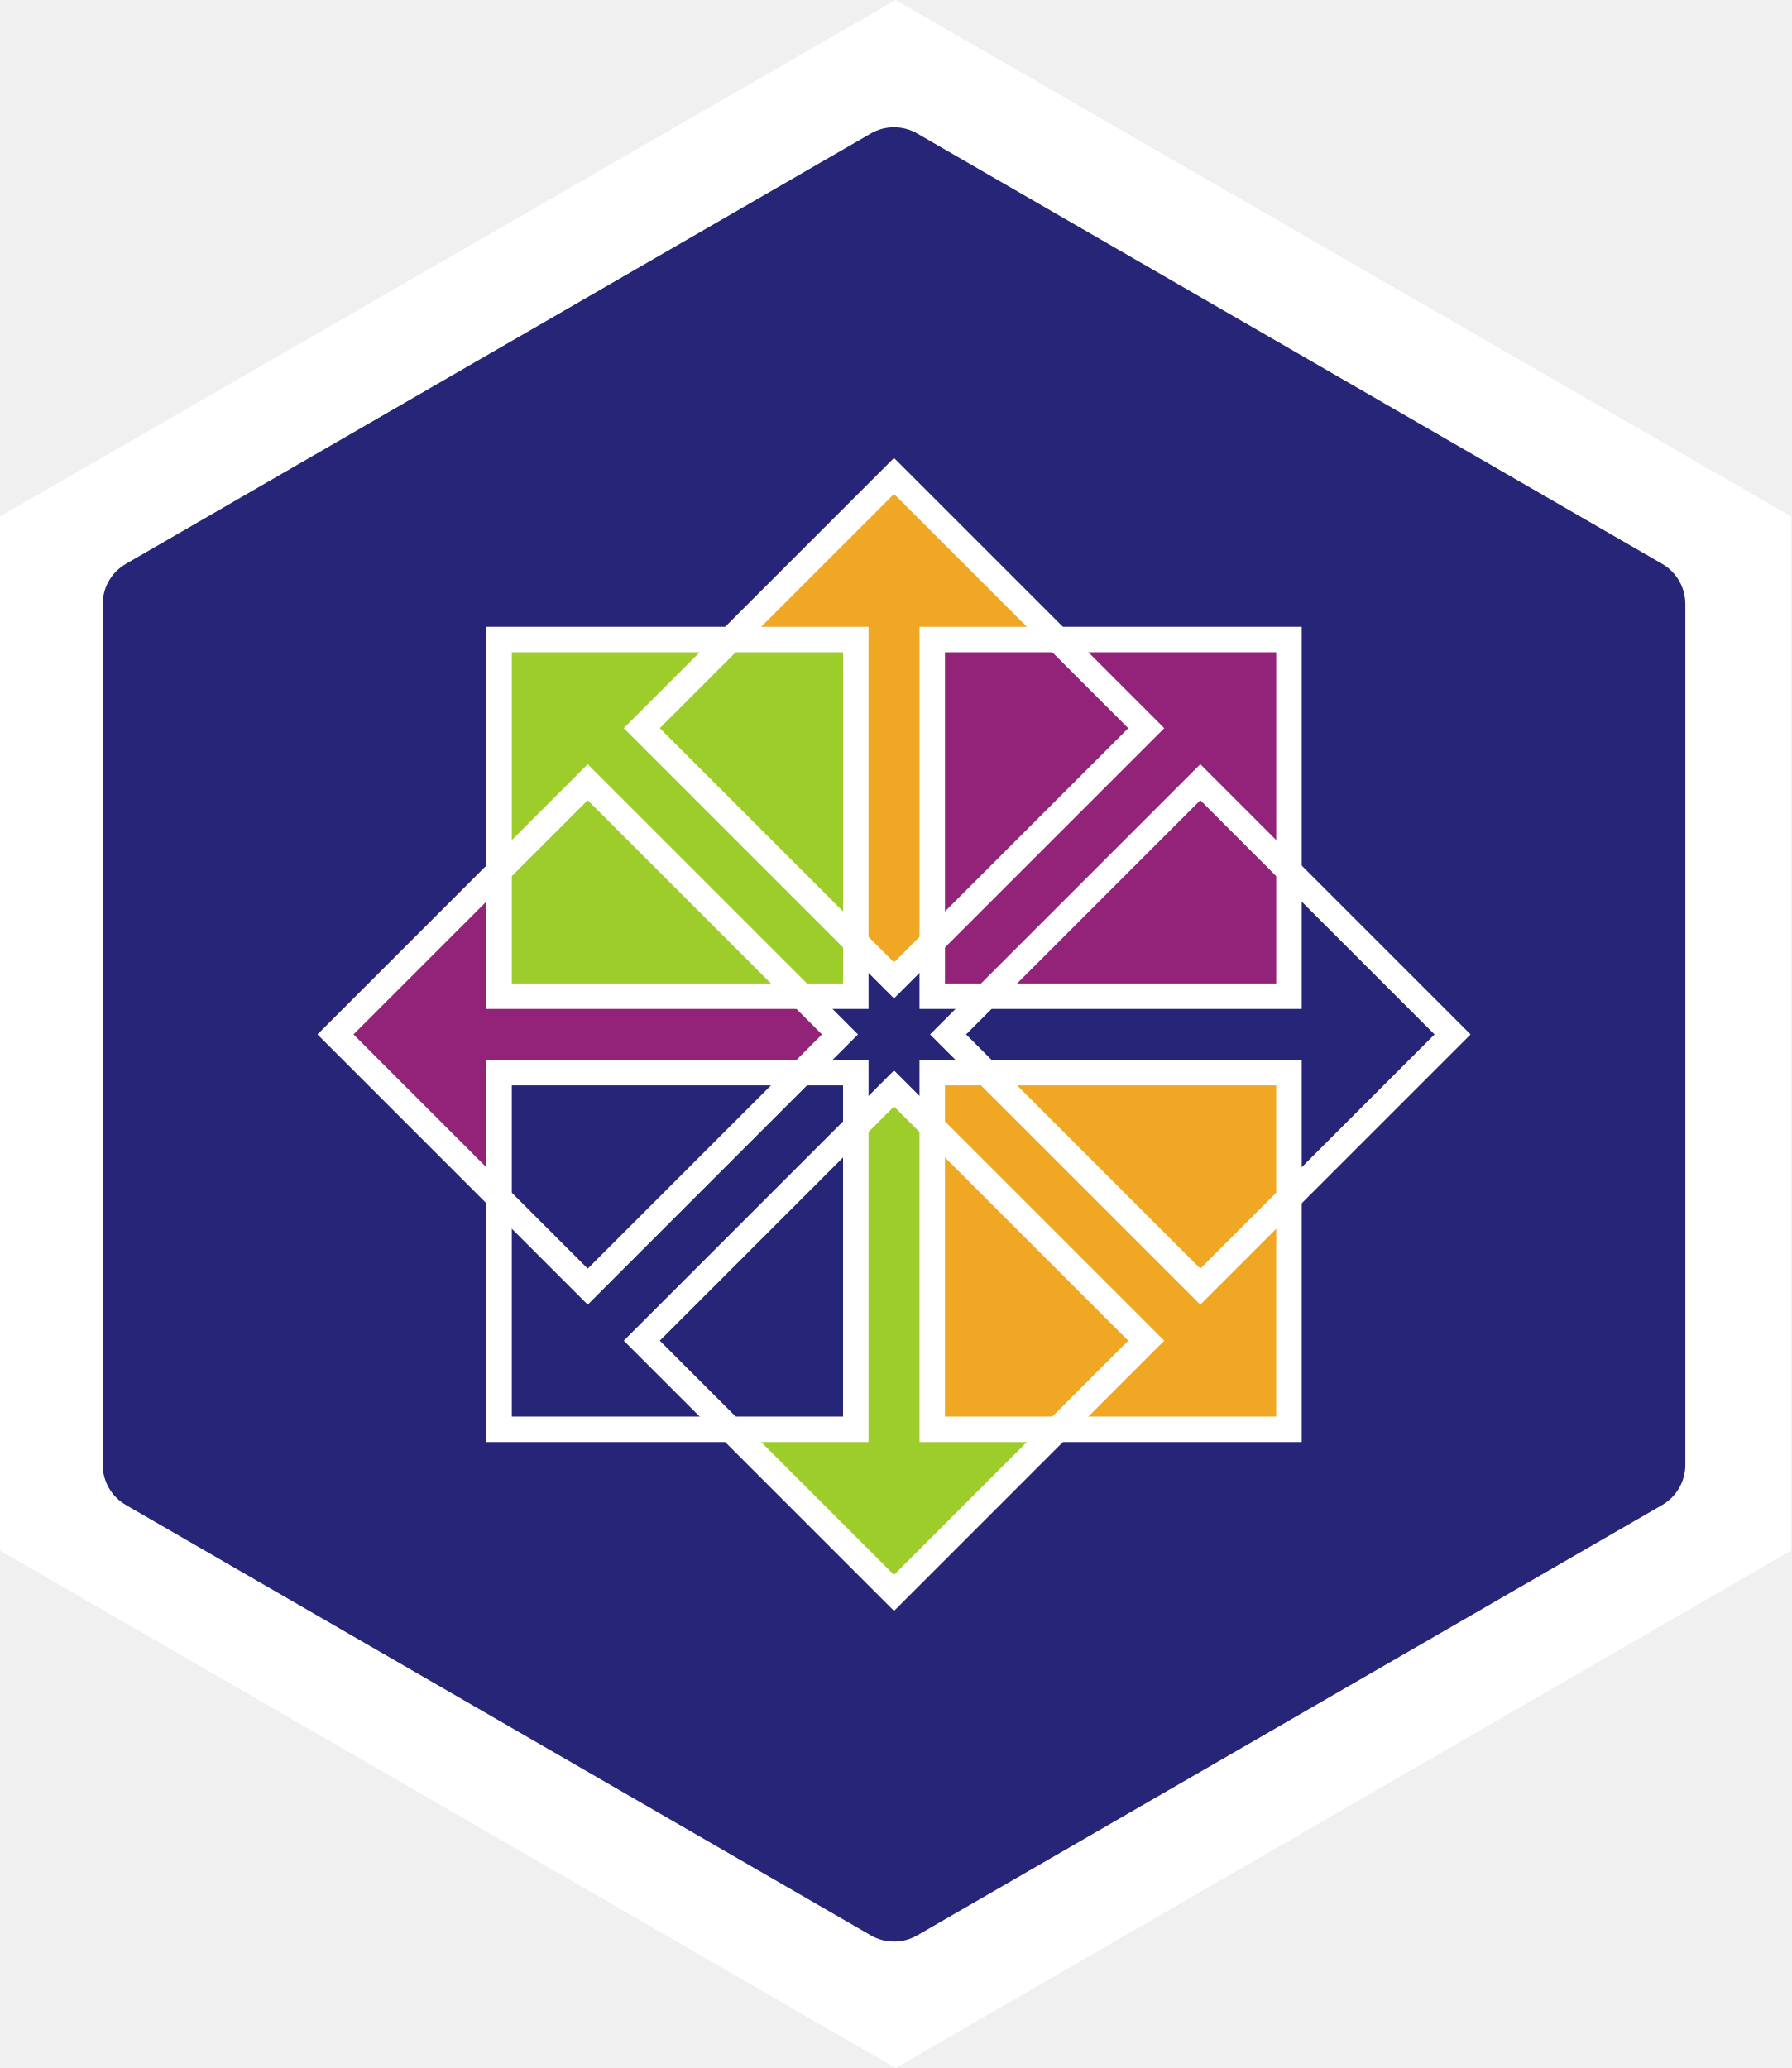
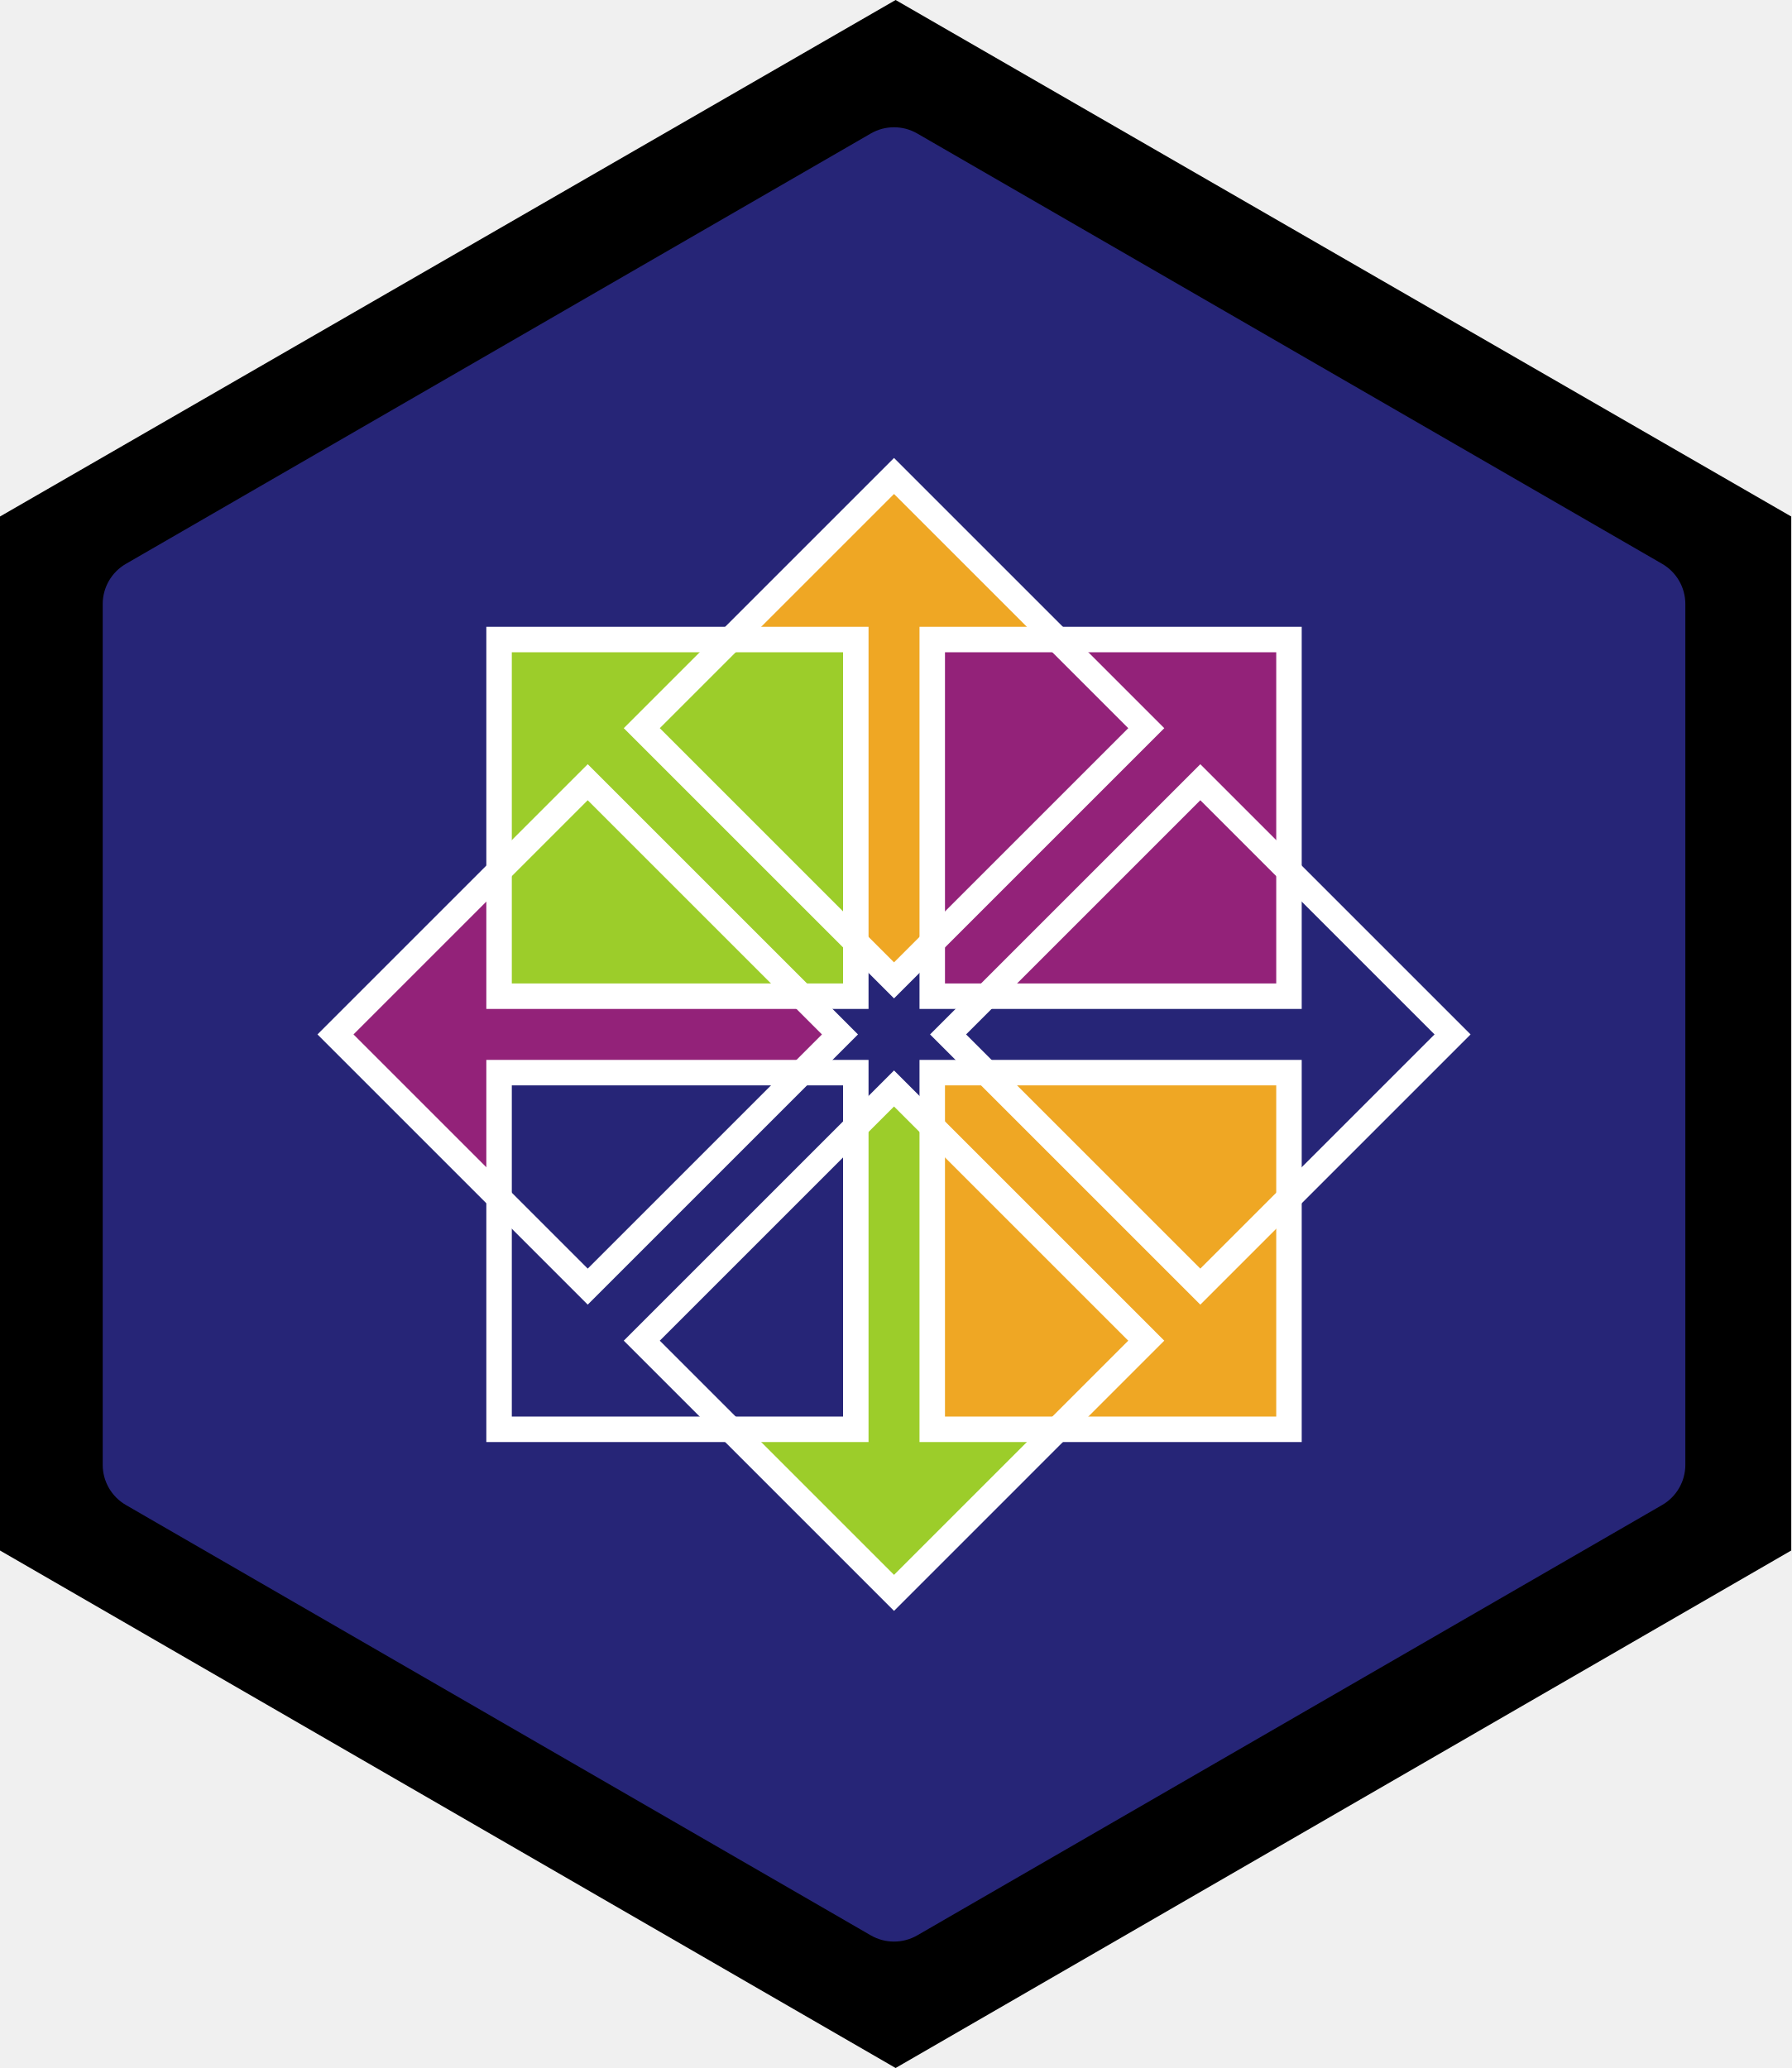
<svg xmlns="http://www.w3.org/2000/svg" height="209" width="181" xml:space="preserve" enable-background="new 0 0 320 240" viewBox="0 0 181 209" y="0px" x="0px" id="Layer_1" version="1.1">
  <defs id="defs63">
    <clipPath id="clipPath4429">
      <g id="g4431" transform="matrix(0.9947658,0,0,1,1.786099,0)">
        <path style="fill:#efa724;fill-opacity:1;fill-rule:evenodd;stroke:none;stroke-width:30;marker:none;visibility:visible;display:inline;overflow:visible" id="path4433" d="m 322.541,2800.938 -4.435,5.73 -4.435,-5.73 0,-43.143 -18.94,0 23.375,-25.537 23.131,25.537 -18.696,0 0,43.143 z" />
      </g>
    </clipPath>
  </defs>
-   <polygon transform="translate(-70,-15)" style="fill:#ffffff;fill-opacity:1;stroke:none;stroke-opacity:1" id="polygon3" points="251,171.7 160.5,224 70,171.7 70,67.2 160.5,15 251,67.2 " />
-   <path id="path4149" d="M 87.993,13.491 12.722,56.985 a 4.69,4.69 0 0 0 -2.343,4.061 V 148.04 a 4.69,4.69 0 0 0 2.343,4.061 l 75.271,43.494 a 4.69,4.69 0 0 0 4.693,0 l 75.271,-43.494 a 4.69,4.69 0 0 0 2.343,-4.061 V 61.045 a 4.69,4.69 0 0 0 -2.343,-4.061 L 92.685,13.491 a 4.69,4.69 0 0 0 -4.693,0 z" style="fill:#262577;fill-opacity:1;fill-rule:evenodd;stroke:none;stroke-width:0.786px;stroke-linecap:butt;stroke-linejoin:miter;stroke-opacity:1" />
-   <rect style="fill:#ffffff;fill-opacity:0;stroke:none;stroke-width:0.347" id="rect5183" y="47.248" x="10.573" height="114.589" width="159.533" />
-   <g id="g3664" transform="matrix(0.7266556,0,0,0.7266585,106.9751,-628.7053)">
-     <g id="g12802" transform="rotate(-90,-298.5197,1636)">
-       <g id="g12804" transform="translate(16.27951,-899.1672)">
-         <g id="g12806" transform="matrix(1.066666,0,0,1,-26.9356,-4.1328125e-5)">
-           <path style="display:inline;overflow:visible;visibility:visible;fill:#932279;fill-opacity:1;fill-rule:evenodd;stroke:none;stroke-width:30;marker:none" id="path12808" d="m 323.367,2798.161 -5.406,5.801 -5.406,-5.801 v -40.826 h -18.013 l 23.419,-24.898 23.025,24.898 h -17.619 z" />
+   <g id="g78">
+     <polygon points="251,171.7 160.5,224 70,171.7 70,67.2 160.5,15 251,67.2 " id="polygon3" style="fill:#000000;fill-opacity:1;stroke:none;stroke-opacity:1" transform="translate(-70,-15)" />
+     <path style="fill:#262577;fill-opacity:1;fill-rule:evenodd;stroke:none;stroke-width:0.786px;stroke-linecap:butt;stroke-linejoin:miter;stroke-opacity:1" d="M 87.993,13.491 12.722,56.985 a 4.69,4.69 0 0 0 -2.343,4.061 V 148.04 a 4.69,4.69 0 0 0 2.343,4.061 l 75.271,43.494 a 4.69,4.69 0 0 0 4.693,0 l 75.271,-43.494 a 4.69,4.69 0 0 0 2.343,-4.061 V 61.045 a 4.69,4.69 0 0 0 -2.343,-4.061 L 92.685,13.491 a 4.69,4.69 0 0 0 -4.693,0 z" id="path4149" />
+     <rect width="159.533" height="114.589" x="10.573" y="47.248" id="rect5183" style="fill:#ffffff;fill-opacity:0;stroke:none;stroke-width:0.347" />
+     <g transform="matrix(0.7266556,0,0,0.7266585,106.9751,-628.7053)" id="g3664">
+       <g transform="rotate(-90,-298.5197,1636)" id="g12802">
+         <g transform="translate(16.27951,-899.1672)" id="g12804">
+           <g transform="matrix(1.066666,0,0,1,-26.9356,-4.1328125e-5)" id="g12806">
+             <path d="m 323.367,2798.161 -5.406,5.801 -5.406,-5.801 v -40.826 h -18.013 l 23.419,-24.898 23.025,24.898 h -17.619 z" id="path12808" style="display:inline;overflow:visible;visibility:visible;fill:#932279;fill-opacity:1;fill-rule:evenodd;stroke:none;stroke-width:30;marker:none" />
+           </g>
+           <g transform="matrix(1.072279,0,0,1,-28.85079,-4.1328125e-5)" clip-path="url(#clipPath4429)" id="g12812" />
        </g>
-         <g id="g12812" clip-path="url(#clipPath4429)" transform="matrix(1.072279,0,0,1,-28.85079,-4.1328125e-5)" />
      </g>
+       <g transform="translate(-351.3067,-902.5582)" id="g12768">
+         <g transform="translate(16.27951,-899.1672)" id="g12770">
+           <g transform="matrix(1.066666,0,0,1,-26.9356,-4.1328125e-5)" id="g12772">
+             <path d="m 323.367,2798.161 -5.406,5.801 -5.406,-5.801 v -40.826 h -18.013 l 23.419,-24.898 23.025,24.898 h -17.619 z" id="path12774" style="display:inline;overflow:visible;visibility:visible;fill:#efa724;fill-opacity:1;fill-rule:evenodd;stroke:none;stroke-width:30;marker:none" />
+           </g>
+           <g transform="matrix(1.072279,0,0,1,-28.85079,-4.1328125e-5)" clip-path="url(#clipPath4429)" id="g12778" />
+         </g>
+       </g>
+       <g transform="rotate(90,1045.482,1742.417)" id="g12780">
+         <g transform="matrix(1.066666,0,0,1,-26.9356,-4.1328125e-5)" id="g12782">
+           <path d="m 323.367,2798.161 -5.406,5.801 -5.406,-5.801 v -40.826 h -18.013 l 23.419,-24.898 23.025,24.898 h -17.619 z" id="path12784" style="display:inline;overflow:visible;visibility:visible;fill:#262577;fill-opacity:1;fill-rule:evenodd;stroke:none;stroke-width:30;marker:none" />
+         </g>
+         <g transform="matrix(1.072279,0,0,1,-28.85079,-4.1328125e-5)" clip-path="url(#clipPath4429)" id="g12788" />
+       </g>
+       <g transform="rotate(180,152.7593,1460.347)" id="g12790">
+         <g transform="translate(16.27951,-899.1672)" id="g12792">
+           <g transform="matrix(1.066666,0,0,1,-26.9356,-4.1328125e-5)" id="g12794">
+             <path d="m 323.367,2798.161 -5.406,5.801 -5.406,-5.801 v -40.826 h -18.013 l 23.419,-24.898 23.025,24.898 h -17.619 z" id="path12796" style="display:inline;overflow:visible;visibility:visible;fill:#9ccd2a;fill-opacity:1;fill-rule:evenodd;stroke:none;stroke-width:30;marker:none" />
+           </g>
+           <g transform="matrix(1.072279,0,0,1,-28.85079,-4.1328125e-5)" clip-path="url(#clipPath4429)" id="g12800" />
+         </g>
+       </g>
+       <g transform="translate(-749.7998,-1331.643)" id="g12742">
+         <path d="m 671.984,2285.789 h 49.606 v 49.606 h -49.606 z" id="rect12744" style="fill:#9ccd2a;fill-opacity:1;stroke:#ffffff;stroke-width:3.543;stroke-linecap:butt;stroke-linejoin:miter;stroke-miterlimit:4;stroke-dashoffset:0;stroke-opacity:1" />
+         <path d="m 732.221,2285.789 h 49.606 v 49.606 h -49.606 z" id="rect12746" style="fill:#932279;fill-opacity:1;stroke:#ffffff;stroke-width:3.543;stroke-linecap:butt;stroke-linejoin:miter;stroke-miterlimit:4;stroke-dashoffset:0;stroke-opacity:1" />
+         <path d="m 732.221,2346.026 h 49.606 v 49.606 h -49.606 z" id="rect12748" style="fill:#efa724;fill-opacity:1;stroke:#ffffff;stroke-width:3.543;stroke-linecap:butt;stroke-linejoin:miter;stroke-miterlimit:4;stroke-dashoffset:0;stroke-opacity:1" />
+         <path d="m 671.984,2346.026 h 49.606 v 49.606 h -49.606 z" id="rect12750" style="fill:#262577;fill-opacity:1;stroke:#ffffff;stroke-width:3.543;stroke-linecap:butt;stroke-linejoin:miter;stroke-miterlimit:4;stroke-dashoffset:0;stroke-opacity:1" />
+       </g>
+       <path d="m -784.629,642.409 h 49.606 v 49.606 h -49.606 z" transform="rotate(-45)" id="rect12760" style="fill:none;stroke:#ffffff;stroke-width:3.543;stroke-linecap:butt;stroke-linejoin:miter;stroke-miterlimit:4;stroke-dashoffset:0;stroke-opacity:1" />
+       <path d="m -724.392,642.409 h 49.606 v 49.606 h -49.606 z" transform="rotate(-45)" id="rect12762" style="fill:none;stroke:#ffffff;stroke-width:3.543;stroke-linecap:butt;stroke-linejoin:miter;stroke-miterlimit:4;stroke-dasharray:none;stroke-dashoffset:0;stroke-opacity:1" />
+       <path d="m -15.378,1009.068 35.077,-35.077 35.077,35.077 -35.077,35.077 z" id="rect12764" style="fill:none;stroke:#ffffff;stroke-width:3.543;stroke-linecap:butt;stroke-linejoin:miter;stroke-miterlimit:4;stroke-dashoffset:0;stroke-opacity:1" />
+       <path d="m -784.629,702.645 h 49.606 v 49.606 h -49.606 z" transform="rotate(-45)" id="rect12766" style="fill:none;stroke:#ffffff;stroke-width:3.543;stroke-linecap:butt;stroke-linejoin:miter;stroke-miterlimit:4;stroke-dashoffset:0;stroke-opacity:1" />
    </g>
-     <g id="g12768" transform="translate(-351.3067,-902.5582)">
-       <g id="g12770" transform="translate(16.27951,-899.1672)">
-         <g id="g12772" transform="matrix(1.066666,0,0,1,-26.9356,-4.1328125e-5)">
-           <path style="display:inline;overflow:visible;visibility:visible;fill:#efa724;fill-opacity:1;fill-rule:evenodd;stroke:none;stroke-width:30;marker:none" id="path12774" d="m 323.367,2798.161 -5.406,5.801 -5.406,-5.801 v -40.826 h -18.013 l 23.419,-24.898 23.025,24.898 h -17.619 z" />
-         </g>
-         <g id="g12778" clip-path="url(#clipPath4429)" transform="matrix(1.072279,0,0,1,-28.85079,-4.1328125e-5)" />
-       </g>
-     </g>
-     <g id="g12780" transform="rotate(90,1045.482,1742.417)">
-       <g id="g12782" transform="matrix(1.066666,0,0,1,-26.9356,-4.1328125e-5)">
-         <path style="display:inline;overflow:visible;visibility:visible;fill:#262577;fill-opacity:1;fill-rule:evenodd;stroke:none;stroke-width:30;marker:none" id="path12784" d="m 323.367,2798.161 -5.406,5.801 -5.406,-5.801 v -40.826 h -18.013 l 23.419,-24.898 23.025,24.898 h -17.619 z" />
-       </g>
-       <g id="g12788" clip-path="url(#clipPath4429)" transform="matrix(1.072279,0,0,1,-28.85079,-4.1328125e-5)" />
-     </g>
-     <g id="g12790" transform="rotate(180,152.7593,1460.347)">
-       <g id="g12792" transform="translate(16.27951,-899.1672)">
-         <g id="g12794" transform="matrix(1.066666,0,0,1,-26.9356,-4.1328125e-5)">
-           <path style="display:inline;overflow:visible;visibility:visible;fill:#9ccd2a;fill-opacity:1;fill-rule:evenodd;stroke:none;stroke-width:30;marker:none" id="path12796" d="m 323.367,2798.161 -5.406,5.801 -5.406,-5.801 v -40.826 h -18.013 l 23.419,-24.898 23.025,24.898 h -17.619 z" />
-         </g>
-         <g id="g12800" clip-path="url(#clipPath4429)" transform="matrix(1.072279,0,0,1,-28.85079,-4.1328125e-5)" />
-       </g>
-     </g>
-     <g id="g12742" transform="translate(-749.7998,-1331.643)">
-       <path style="fill:#9ccd2a;fill-opacity:1;stroke:#ffffff;stroke-width:3.543;stroke-linecap:butt;stroke-linejoin:miter;stroke-miterlimit:4;stroke-dashoffset:0;stroke-opacity:1" id="rect12744" d="m 671.984,2285.789 h 49.606 v 49.606 h -49.606 z" />
-       <path style="fill:#932279;fill-opacity:1;stroke:#ffffff;stroke-width:3.543;stroke-linecap:butt;stroke-linejoin:miter;stroke-miterlimit:4;stroke-dashoffset:0;stroke-opacity:1" id="rect12746" d="m 732.221,2285.789 h 49.606 v 49.606 h -49.606 z" />
-       <path style="fill:#efa724;fill-opacity:1;stroke:#ffffff;stroke-width:3.543;stroke-linecap:butt;stroke-linejoin:miter;stroke-miterlimit:4;stroke-dashoffset:0;stroke-opacity:1" id="rect12748" d="m 732.221,2346.026 h 49.606 v 49.606 h -49.606 z" />
-       <path style="fill:#262577;fill-opacity:1;stroke:#ffffff;stroke-width:3.543;stroke-linecap:butt;stroke-linejoin:miter;stroke-miterlimit:4;stroke-dashoffset:0;stroke-opacity:1" id="rect12750" d="m 671.984,2346.026 h 49.606 v 49.606 h -49.606 z" />
-     </g>
-     <path style="fill:none;stroke:#ffffff;stroke-width:3.543;stroke-linecap:butt;stroke-linejoin:miter;stroke-miterlimit:4;stroke-dashoffset:0;stroke-opacity:1" id="rect12760" transform="rotate(-45)" d="m -784.629,642.409 h 49.606 v 49.606 h -49.606 z" />
-     <path style="fill:none;stroke:#ffffff;stroke-width:3.543;stroke-linecap:butt;stroke-linejoin:miter;stroke-miterlimit:4;stroke-dasharray:none;stroke-dashoffset:0;stroke-opacity:1" id="rect12762" transform="rotate(-45)" d="m -724.392,642.409 h 49.606 v 49.606 h -49.606 z" />
-     <path style="fill:none;stroke:#ffffff;stroke-width:3.543;stroke-linecap:butt;stroke-linejoin:miter;stroke-miterlimit:4;stroke-dashoffset:0;stroke-opacity:1" id="rect12764" d="m -15.378,1009.068 35.077,-35.077 35.077,35.077 -35.077,35.077 z" />
-     <path style="fill:none;stroke:#ffffff;stroke-width:3.543;stroke-linecap:butt;stroke-linejoin:miter;stroke-miterlimit:4;stroke-dashoffset:0;stroke-opacity:1" id="rect12766" transform="rotate(-45)" d="m -784.629,702.645 h 49.606 v 49.606 h -49.606 z" />
  </g>
</svg>
